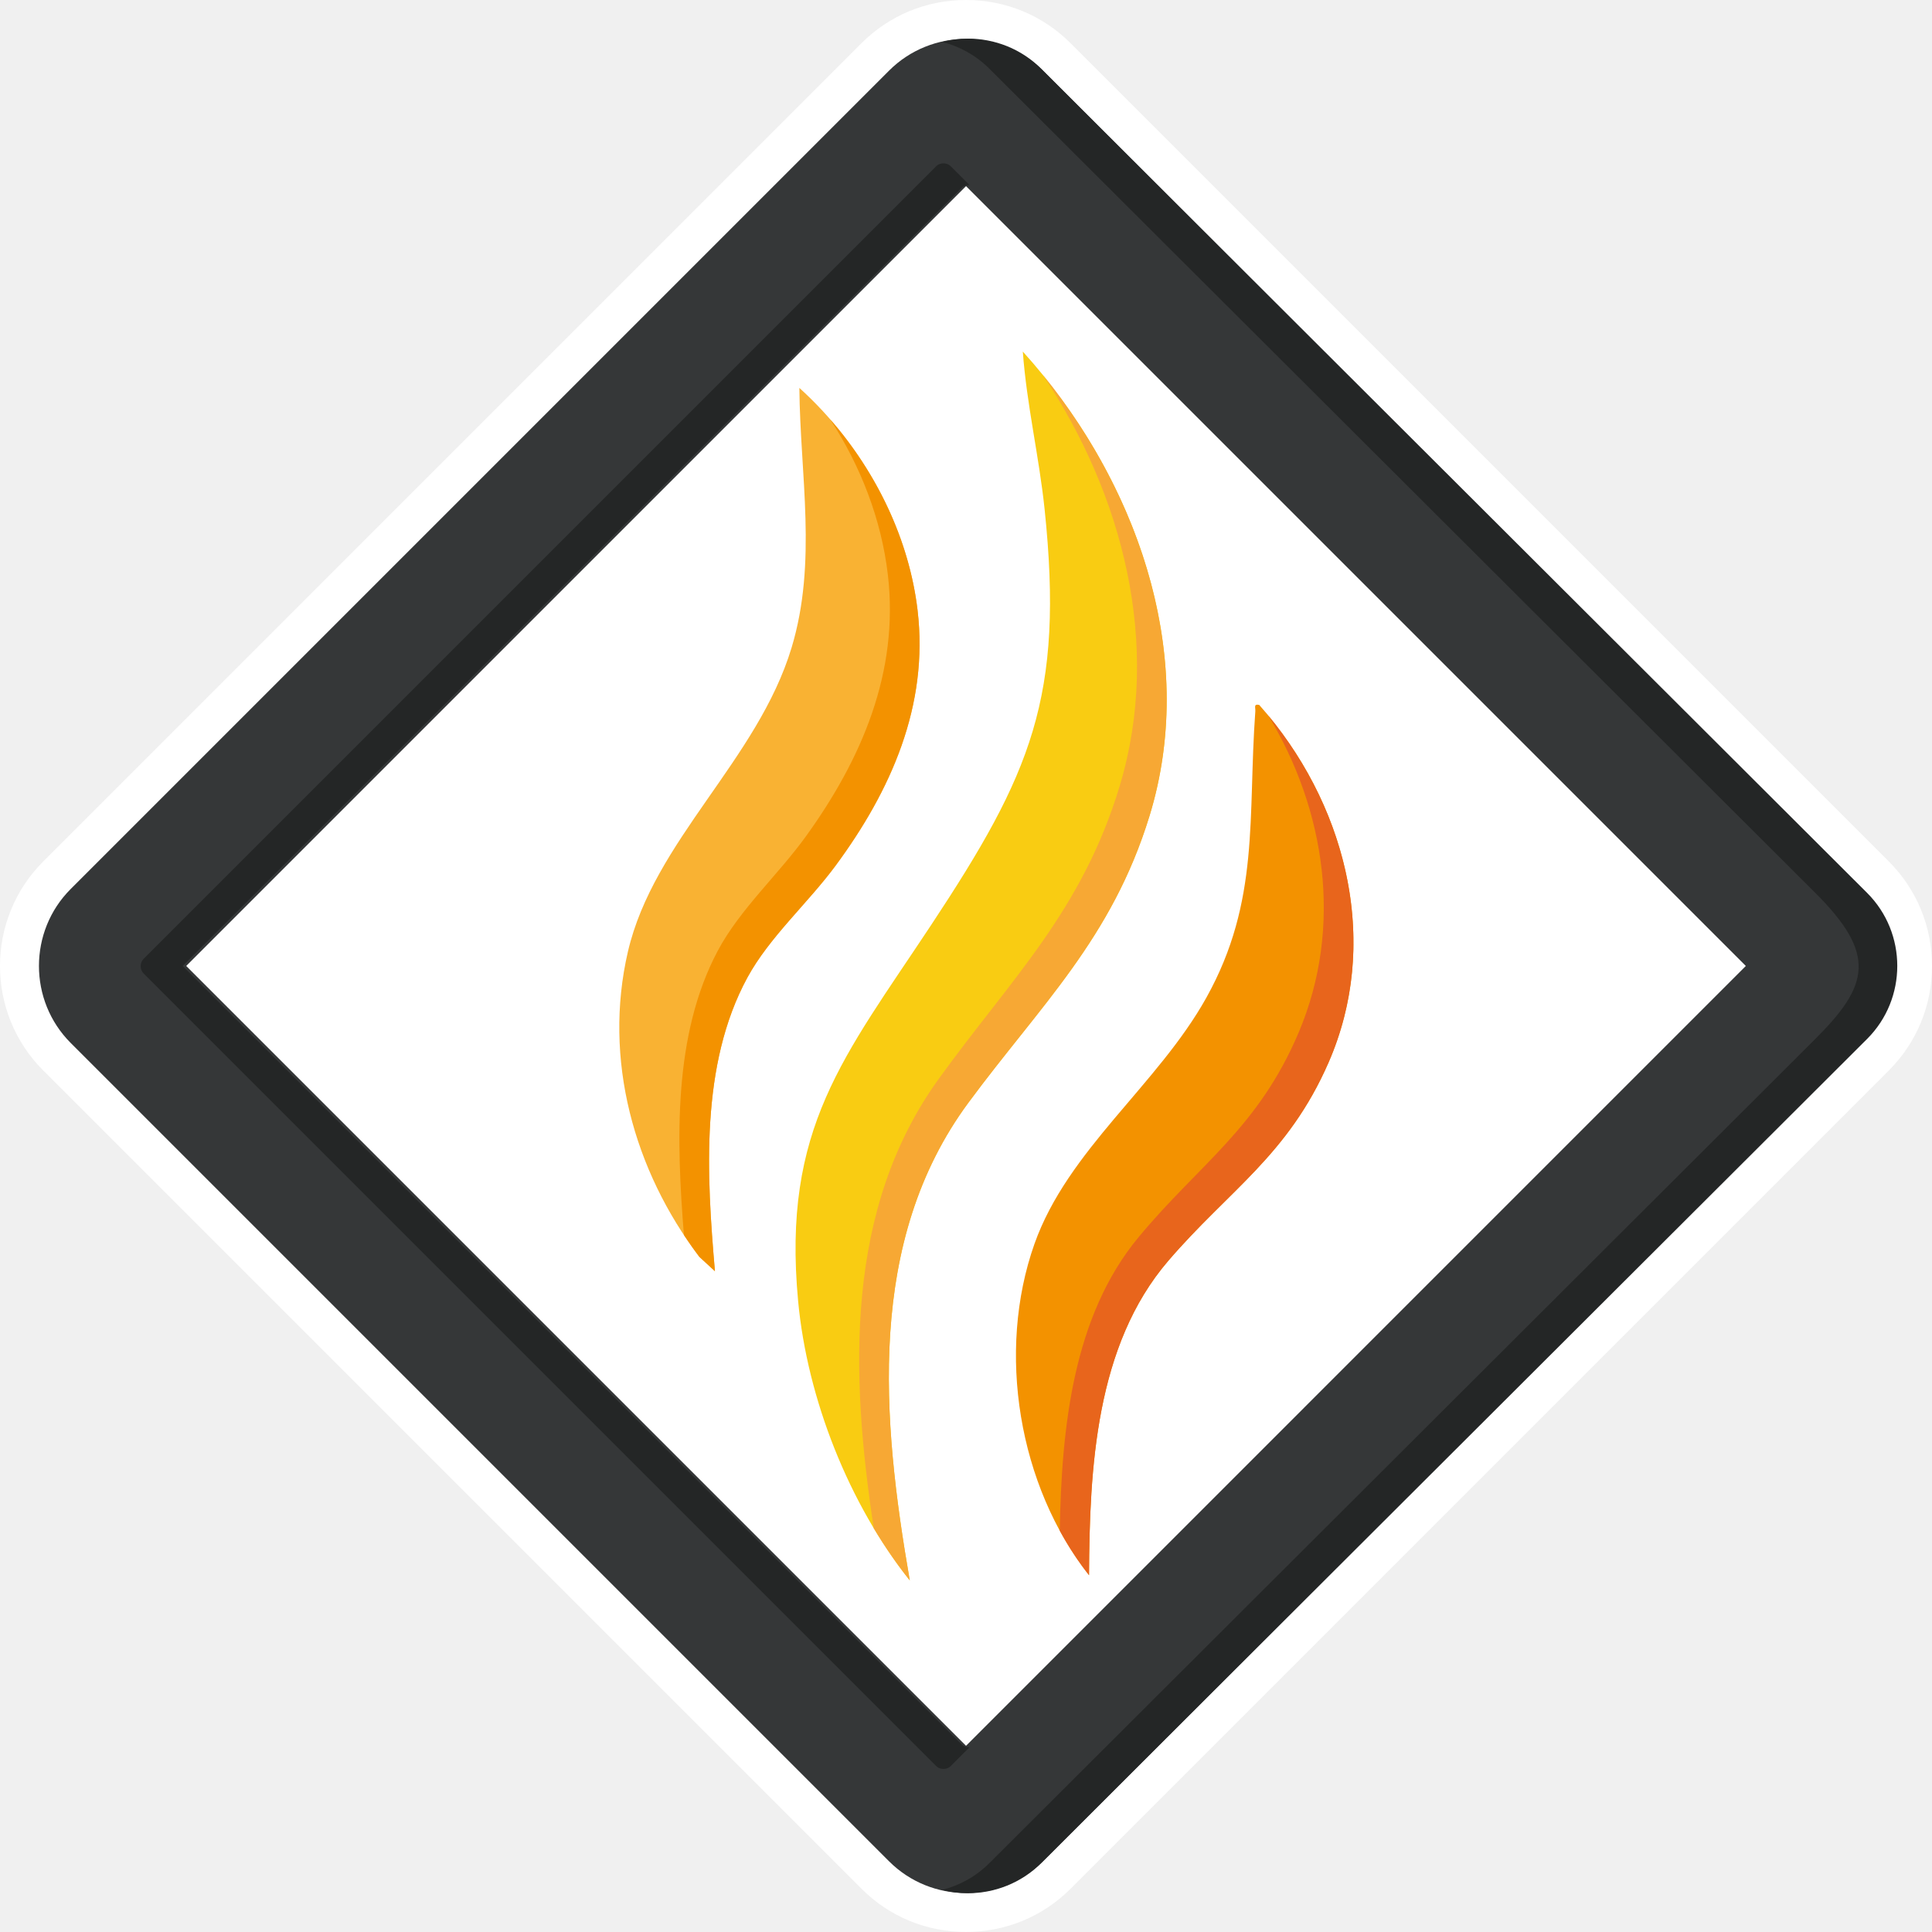
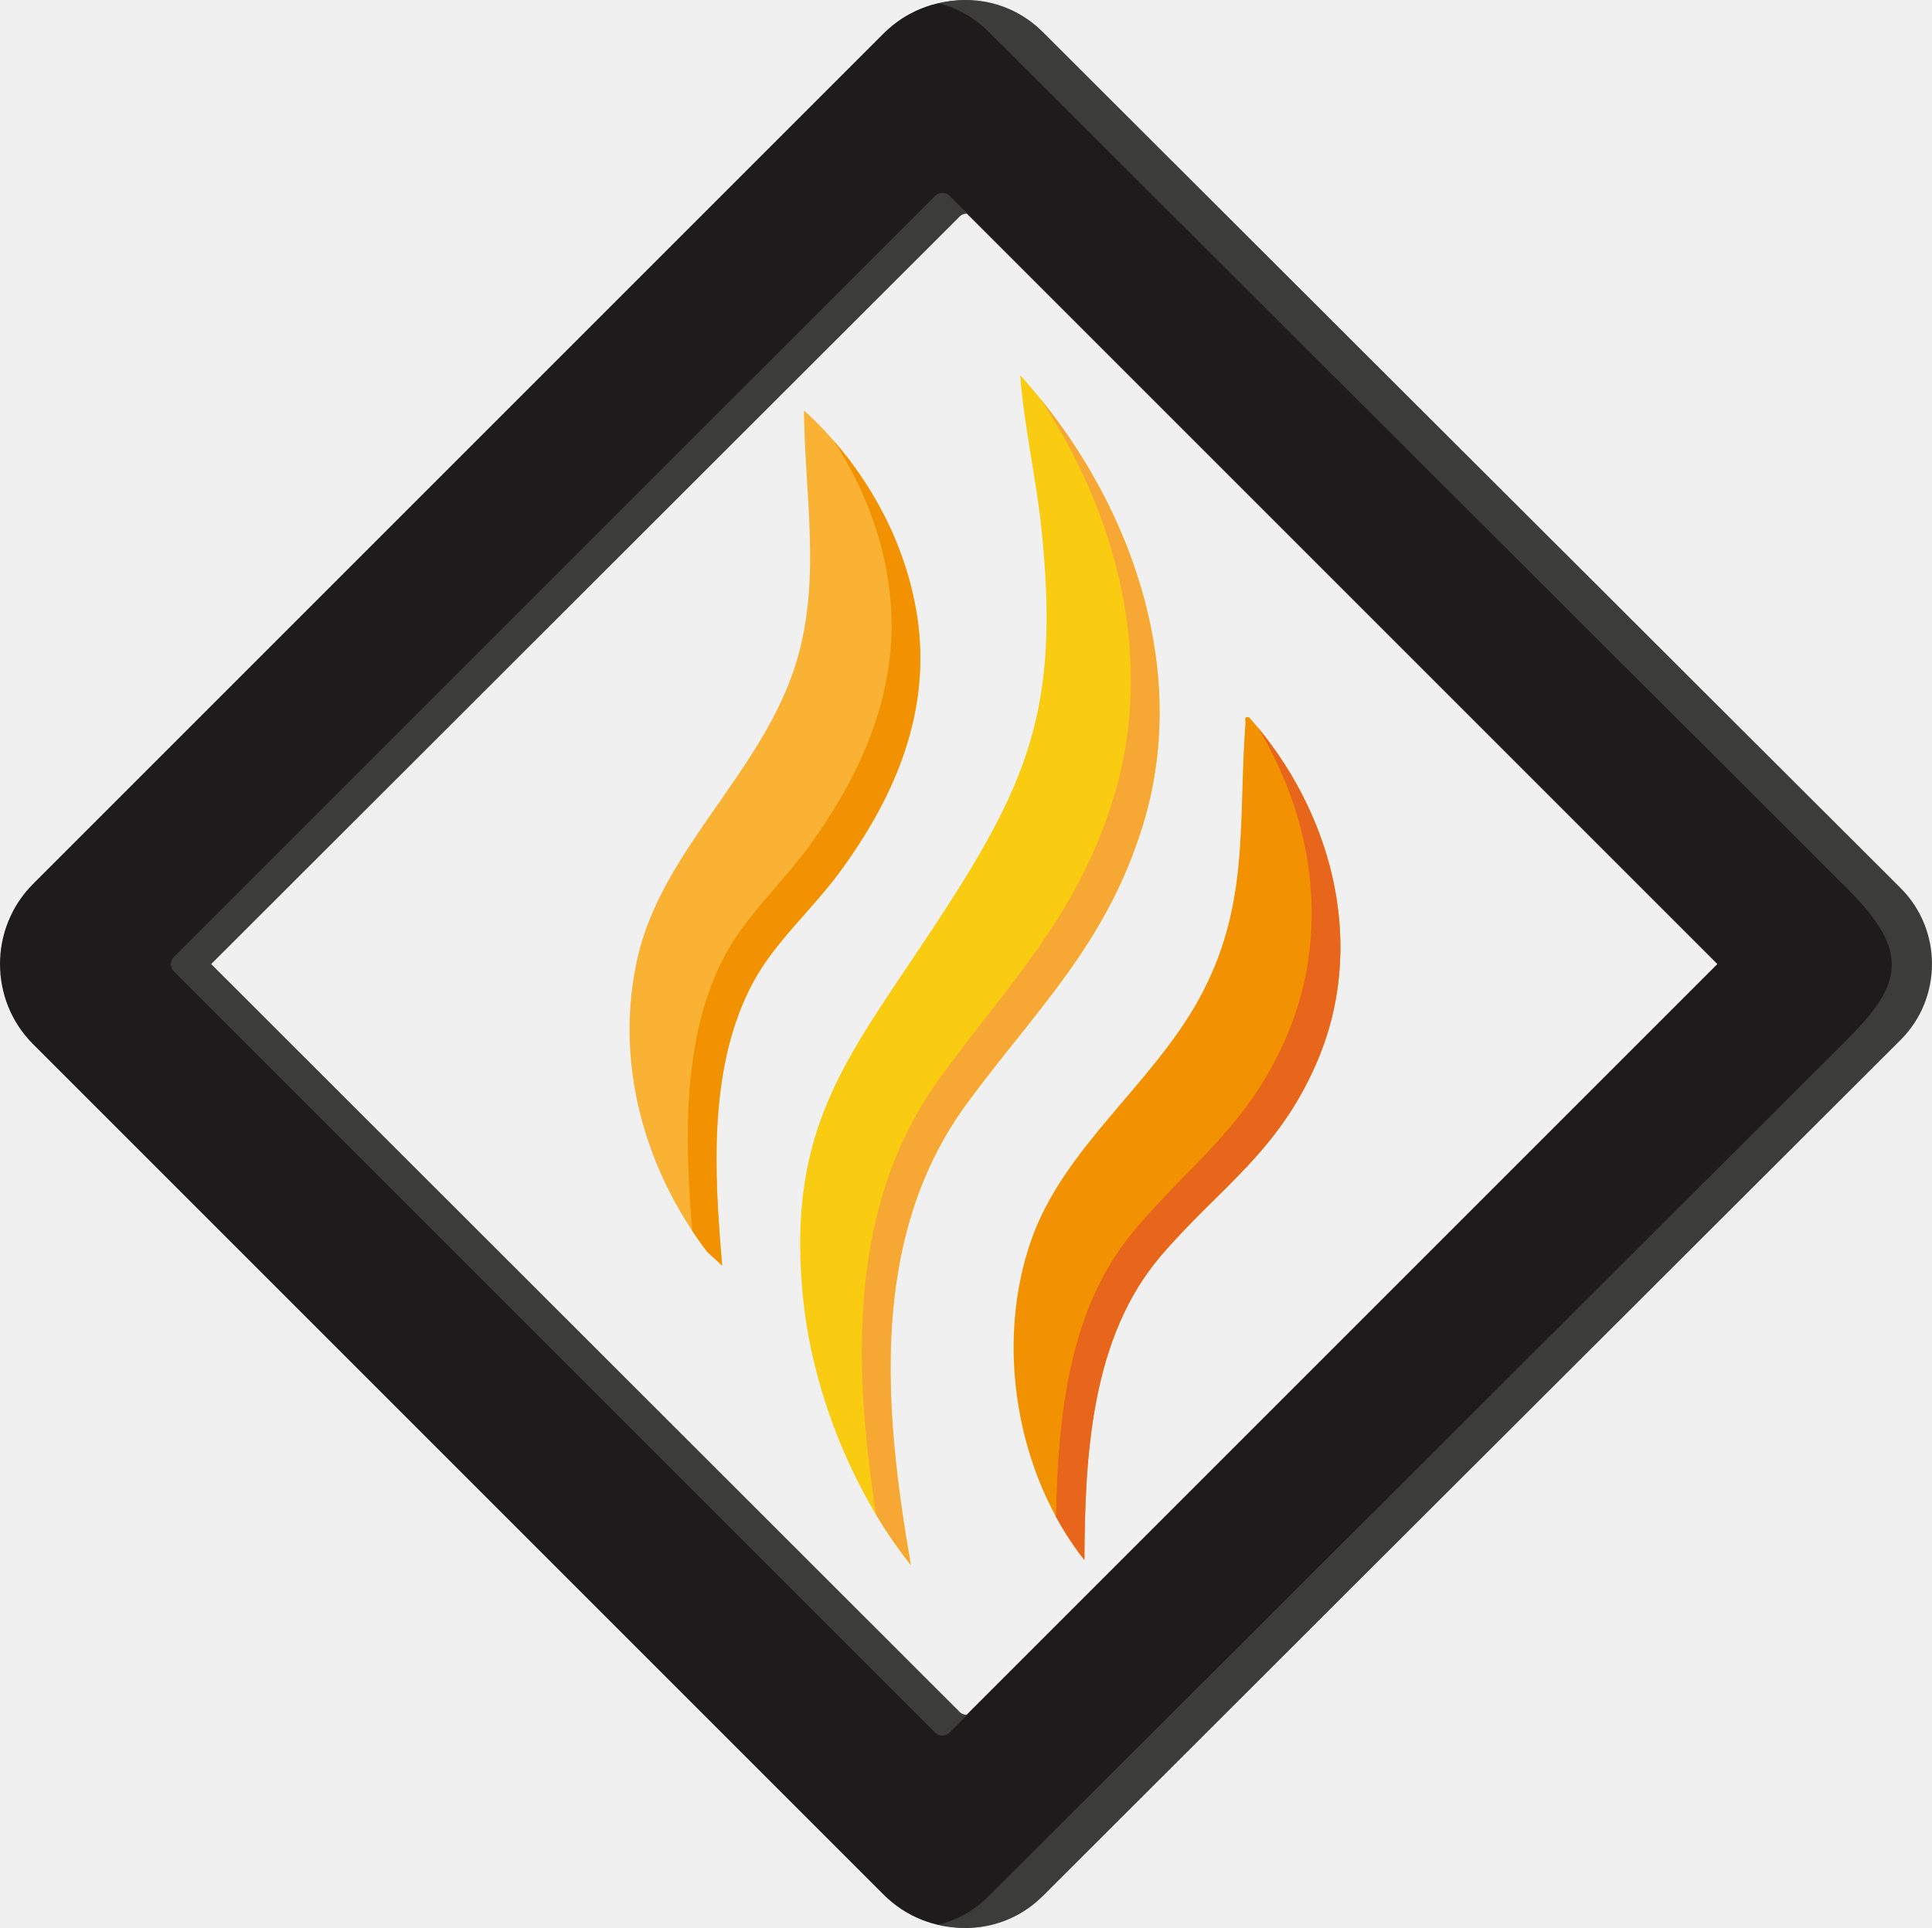
- <svg xmlns="http://www.w3.org/2000/svg" id="Ebene_2" data-name="Ebene 2" viewBox="0 0 993.59 993.56">
+ <svg xmlns="http://www.w3.org/2000/svg" id="Ebene_2" data-name="Ebene 2" viewBox="0 0 955.7 953.78">
  <defs>
    <style>
      .cls-1 {
-         fill: #fff;
+         fill: #1d1b1b;
      }

      .cls-2 {
        fill: #f7a834;
      }

      .cls-3 {
        fill: #f39200;
      }

      .cls-4 {
-         fill: #353738;
+         fill: #f9cc12;
      }

      .cls-5 {
-         fill: #f9cc12;
+         fill: #e8651c;
      }

      .cls-6 {
-         fill: #e8651c;
+         fill: #3c3c3b;
      }

      .cls-7 {
        fill: #f9b233;
      }
- 
-       .cls-8 {
-         fill: #242626;
-       }
    </style>
  </defs>
  <g id="logo">
-     <g>
-       <path class="cls-1" d="M496.81,983.56c-17.67,0-34.24-6.84-46.66-19.26L29.29,543.44c-25.73-25.73-25.73-67.59,0-93.32L450.15,29.26c12.42-12.42,28.99-19.26,46.66-19.26s34.24,6.84,46.66,19.26l420.86,420.86c12.42,12.42,19.26,28.99,19.26,46.66s-6.84,34.24-19.26,46.66l-420.86,420.86c-12.42,12.42-28.99,19.26-46.66,19.26Z" />
-       <path class="cls-1" d="M496.81,20c14.35,0,28.7,5.44,39.59,16.33l420.86,420.86c21.77,21.77,21.77,57.4,0,79.18l-420.86,420.86c-10.89,10.89-25.24,16.33-39.59,16.33s-28.7-5.44-39.59-16.33L36.36,536.37c-21.77-21.77-21.77-57.4,0-79.18L457.22,36.33c10.89-10.89,25.24-16.33,39.59-16.33M496.81,0c-20.34,0-39.42,7.88-53.73,22.19L22.22,443.05c-29.63,29.63-29.63,77.83,0,107.46l420.86,420.86c14.31,14.31,33.39,22.19,53.73,22.19s39.42-7.88,53.73-22.19l420.86-420.86c14.31-14.31,22.19-33.39,22.19-53.73s-7.88-39.42-22.19-53.73L550.54,22.19c-14.31-14.31-33.39-22.19-53.73-22.19h0Z" />
+     <g id="rahmen_dunkel">
+       <path class="cls-1" d="M476.78,104.16l372.76,372.76-372.76,372.76L104.02,476.92,476.78,104.16M476.78.14c-14.35,0-28.7,5.44-39.59,16.33L16.33,437.33c-21.77,21.77-21.77,57.4,0,79.18l420.86,420.86c10.89,10.89,25.24,16.33,39.59,16.33s28.7-5.44,39.59-16.33l420.86-420.86c21.77-21.77,21.77-57.4,0-79.18L516.37,16.47C505.48,5.58,491.13.14,476.78.14h0Z" />
+     </g>
+     <g id="rahmen_schattierung">
+       <path class="cls-6" d="M474.75,107.08c1.14-1.14,2.52-1.38,3.47-1.38.1,0,.21,0,.31.01l-8.92-8.92c-1.14-1.14-2.52-1.38-3.47-1.38s-2.33.24-3.47,1.38L85.92,473.52c-1.85,1.85-1.85,5.1,0,6.95l376.74,376.74c1.14,1.14,2.52,1.38,3.47,1.38s2.33-.24,3.47-1.38l8.92-8.92c-.11,0-.21.01-.31.01-.95,0-2.33-.24-3.47-1.38L104.47,476.92,474.75,107.08Z" />
+       <path class="cls-6" d="M940.16,439.32L515.43,15.5c-10.35-10.33-24-15.5-37.65-15.5-4.48,0-8.95.57-13.32,1.68,8.93,2.28,17.38,6.88,24.34,13.82l424.73,423.82c31.65,31.58,27.74,47.46,0,75.14l-424.73,423.82c-6.96,6.94-15.4,11.54-24.34,13.82,4.36,1.11,8.84,1.68,13.32,1.68,13.65,0,27.3-5.17,37.65-15.5l424.73-423.82c20.71-20.66,20.71-54.48,0-75.14Z" />
    </g>
    <g>
-       <path class="cls-1" d="M496.81,938.56c-5.65,0-10.92-2.16-14.84-6.08L61.11,511.62c-8.04-8.04-8.04-21.63,0-29.68L481.97,61.08c3.92-3.92,9.19-6.08,14.84-6.08s10.92,2.16,14.84,6.08l420.86,420.86c8.04,8.04,8.04,21.64,0,29.68l-420.86,420.86c-3.92,3.92-9.19,6.08-14.84,6.08Z" />
-       <path class="cls-4" d="M496.81,95.74l401.04,401.04-401.04,401.04L95.77,496.78,496.81,95.74M496.81,20c-14.35,0-28.7,5.44-39.59,16.33L36.36,457.19c-21.77,21.77-21.77,57.4,0,79.18l420.86,420.86c10.89,10.89,25.24,16.33,39.59,16.33s28.7-5.44,39.59-16.33l420.86-420.86c21.77-21.77,21.77-57.4,0-79.18L536.4,36.33c-10.89-10.89-25.24-16.33-39.59-16.33h0Z" />
-     </g>
-     <path class="cls-8" d="M494.51,96.66c1.24-1.24,2.73-1.5,3.76-1.5.11,0,.22,0,.34.01l-9.65-9.65c-1.24-1.24-2.73-1.5-3.76-1.5s-2.52.26-3.76,1.5L73.85,493.11c-2,2-2,5.51,0,7.52l407.59,407.59c1.24,1.24,2.73,1.5,3.76,1.5s2.52-.26,3.76-1.5l9.65-9.65c-.12,0-.23.01-.34.01-1.03,0-2.52-.26-3.76-1.5L93.92,496.78,494.51,96.66Z" />
-     <path class="cls-8" d="M960.2,459.18L535.47,35.36c-10.35-10.33-24-15.5-37.65-15.5-4.48,0-8.95.57-13.32,1.68,8.93,2.28,17.38,6.88,24.34,13.82l424.73,423.82c31.65,31.58,27.74,47.46,0,75.14l-424.73,423.82c-6.96,6.94-15.4,11.54-24.34,13.82,4.36,1.11,8.84,1.68,13.32,1.68,13.65,0,27.3-5.17,37.65-15.5l424.73-423.82c20.71-20.66,20.71-54.48,0-75.14Z" />
-     <g>
-       <path class="cls-5" d="M467.88,812.77c-31.28-39.24-52.71-93.35-57.42-143.65-8.34-89.01,23.53-125.52,68.42-193.42,51.43-77.81,68.47-117.2,58.33-213.91-2.84-27.08-9.23-53.83-11.2-80.99,57.12,63.19,91.12,154.32,65.16,238.84-19.4,63.15-56.04,97.23-93.1,147.4-52.67,71.3-44.56,162.97-30.18,245.73Z" />
-       <path class="cls-2" d="M536.4,192.92c40.87,61.2,61.28,138.51,39.51,211.05-19.4,64.62-56.04,99.49-93.1,150.82-48.49,67.17-45.47,152-33.46,231.13,5.69,9.5,11.89,18.51,18.53,26.85-14.38-82.77-22.49-174.43,30.18-245.73,37.06-50.16,73.7-84.25,93.1-147.4,24.34-79.25-4.03-164.33-54.76-226.72Z" />
-       <path class="cls-3" d="M560.07,810.09c-36.27-45.95-47.71-114.91-28.07-170.37,17.13-48.36,63.45-81.82,88.43-126.68,27.71-49.76,21.2-93.14,25.16-147.22.15-1.99-1.04-3.87,1.99-3.31,44.24,49.78,63.14,120.98,35.65,183.94-20.83,47.72-51.32,65.71-82.42,101.96-37.42,43.63-40.45,106.68-40.75,161.68Z" />
-       <path class="cls-6" d="M652.25,367.96c29.33,48.36,38.63,108.54,15.73,162.8-20.83,49.36-51.32,67.98-82.42,105.48-33.89,40.86-39.57,98.21-40.56,150.93,4.41,8.1,9.44,15.79,15.07,22.93.3-55,3.32-118.06,40.75-161.68,31.1-36.25,61.59-54.25,82.42-101.96,26.5-60.69,9.88-129.05-30.99-178.49Z" />
-       <path class="cls-7" d="M367.68,653.76l-7.99-7.36c-33.73-44.41-49.6-101.69-36.77-156.97,13.24-57.05,66.69-98.51,84.17-156.33,13.31-44.04,4.4-88.73,4.01-133.6,32.26,29.16,55.58,70.7,60.78,114.25,5.86,49.09-13.73,92.94-42.18,131.47-14.23,19.28-34.05,36.76-45.34,57.54-24.37,44.87-20.93,101.75-16.68,150.99Z" />
-       <path class="cls-3" d="M471.88,313.75c-4.3-36.03-21.02-70.68-44.93-98.09,15.67,23.99,26.36,51.56,29.67,79.97,5.86,50.23-13.73,95.1-42.18,134.52-14.23,19.72-34.05,37.61-45.34,58.88-23.03,43.39-21.23,97.75-17.37,146.13,2.53,3.82,5.17,7.58,7.95,11.23l7.99,7.36c-4.25-49.24-7.68-106.13,16.68-150.99,11.29-20.79,31.1-38.27,45.34-57.54,28.45-38.53,48.04-82.38,42.18-131.47Z" />
+       <path class="cls-4" d="M450.55,774.21c-29.13-36.55-49.09-86.94-53.48-133.79-7.77-82.9,21.92-116.9,63.72-180.15,47.9-72.47,63.77-109.15,54.32-199.22-2.64-25.22-8.6-50.14-10.43-75.43,53.2,58.85,84.86,143.73,60.69,222.44-18.07,58.82-52.2,90.56-86.71,137.28-49.06,66.41-41.5,151.78-28.11,228.87Z" />
+       <path class="cls-2" d="M514.37,196.91c38.06,57,57.08,129,36.8,196.57-18.07,60.18-52.2,92.66-86.71,140.47-45.16,62.56-42.35,141.57-31.16,215.26,5.3,8.85,11.07,17.24,17.26,25.01-13.39-77.09-20.94-162.46,28.11-228.87,34.51-46.72,68.64-78.46,86.71-137.28,22.67-73.81-3.76-153.05-51-211.15Z" />
+       <path class="cls-3" d="M536.41,771.72c-33.78-42.8-44.44-107.02-26.14-158.68,15.95-45.04,59.09-76.2,82.36-117.99,25.81-46.34,19.75-86.75,23.43-137.12.14-1.85-.97-3.6,1.85-3.08,41.2,46.36,58.8,112.68,33.21,171.31-19.4,44.44-47.8,61.2-76.76,94.97-34.86,40.63-37.67,99.36-37.95,150.59Z" />
+       <path class="cls-5" d="M622.26,359.94c27.32,45.04,35.98,101.09,14.65,151.63-19.4,45.98-47.8,63.31-76.76,98.24-31.56,38.06-36.85,91.47-37.78,140.57,4.11,7.55,8.79,14.71,14.04,21.35.28-51.23,3.1-109.96,37.95-150.59,28.97-33.76,57.36-50.52,76.76-94.97,24.68-56.53,9.2-120.19-28.86-166.23Z" />
+       <path class="cls-7" d="M357.23,626.12l-7.44-6.86c-31.42-41.37-46.19-94.71-34.24-146.2,12.33-53.14,62.11-91.74,78.4-145.6,12.4-41.02,4.1-82.64,3.73-124.43,30.04,27.16,51.76,65.85,56.61,106.41,5.46,45.72-12.79,86.56-39.29,122.45-13.26,17.95-31.71,34.23-42.22,53.59-22.69,41.79-19.5,94.77-15.54,140.63Z" />
+       <path class="cls-3" d="M454.28,309.45c-4.01-33.56-19.58-65.83-41.84-91.36,14.59,22.34,24.55,48.02,27.64,74.48,5.46,46.78-12.79,88.57-39.29,125.29-13.26,18.37-31.71,35.03-42.22,54.84-21.45,40.41-19.77,91.04-16.18,136.1,2.36,3.56,4.82,7.06,7.41,10.46l7.44,6.86c-3.96-45.86-7.16-98.84,15.54-140.63,10.51-19.36,28.97-35.64,42.22-53.59,26.5-35.88,44.74-76.73,39.29-122.45Z" />
    </g>
  </g>
</svg>
